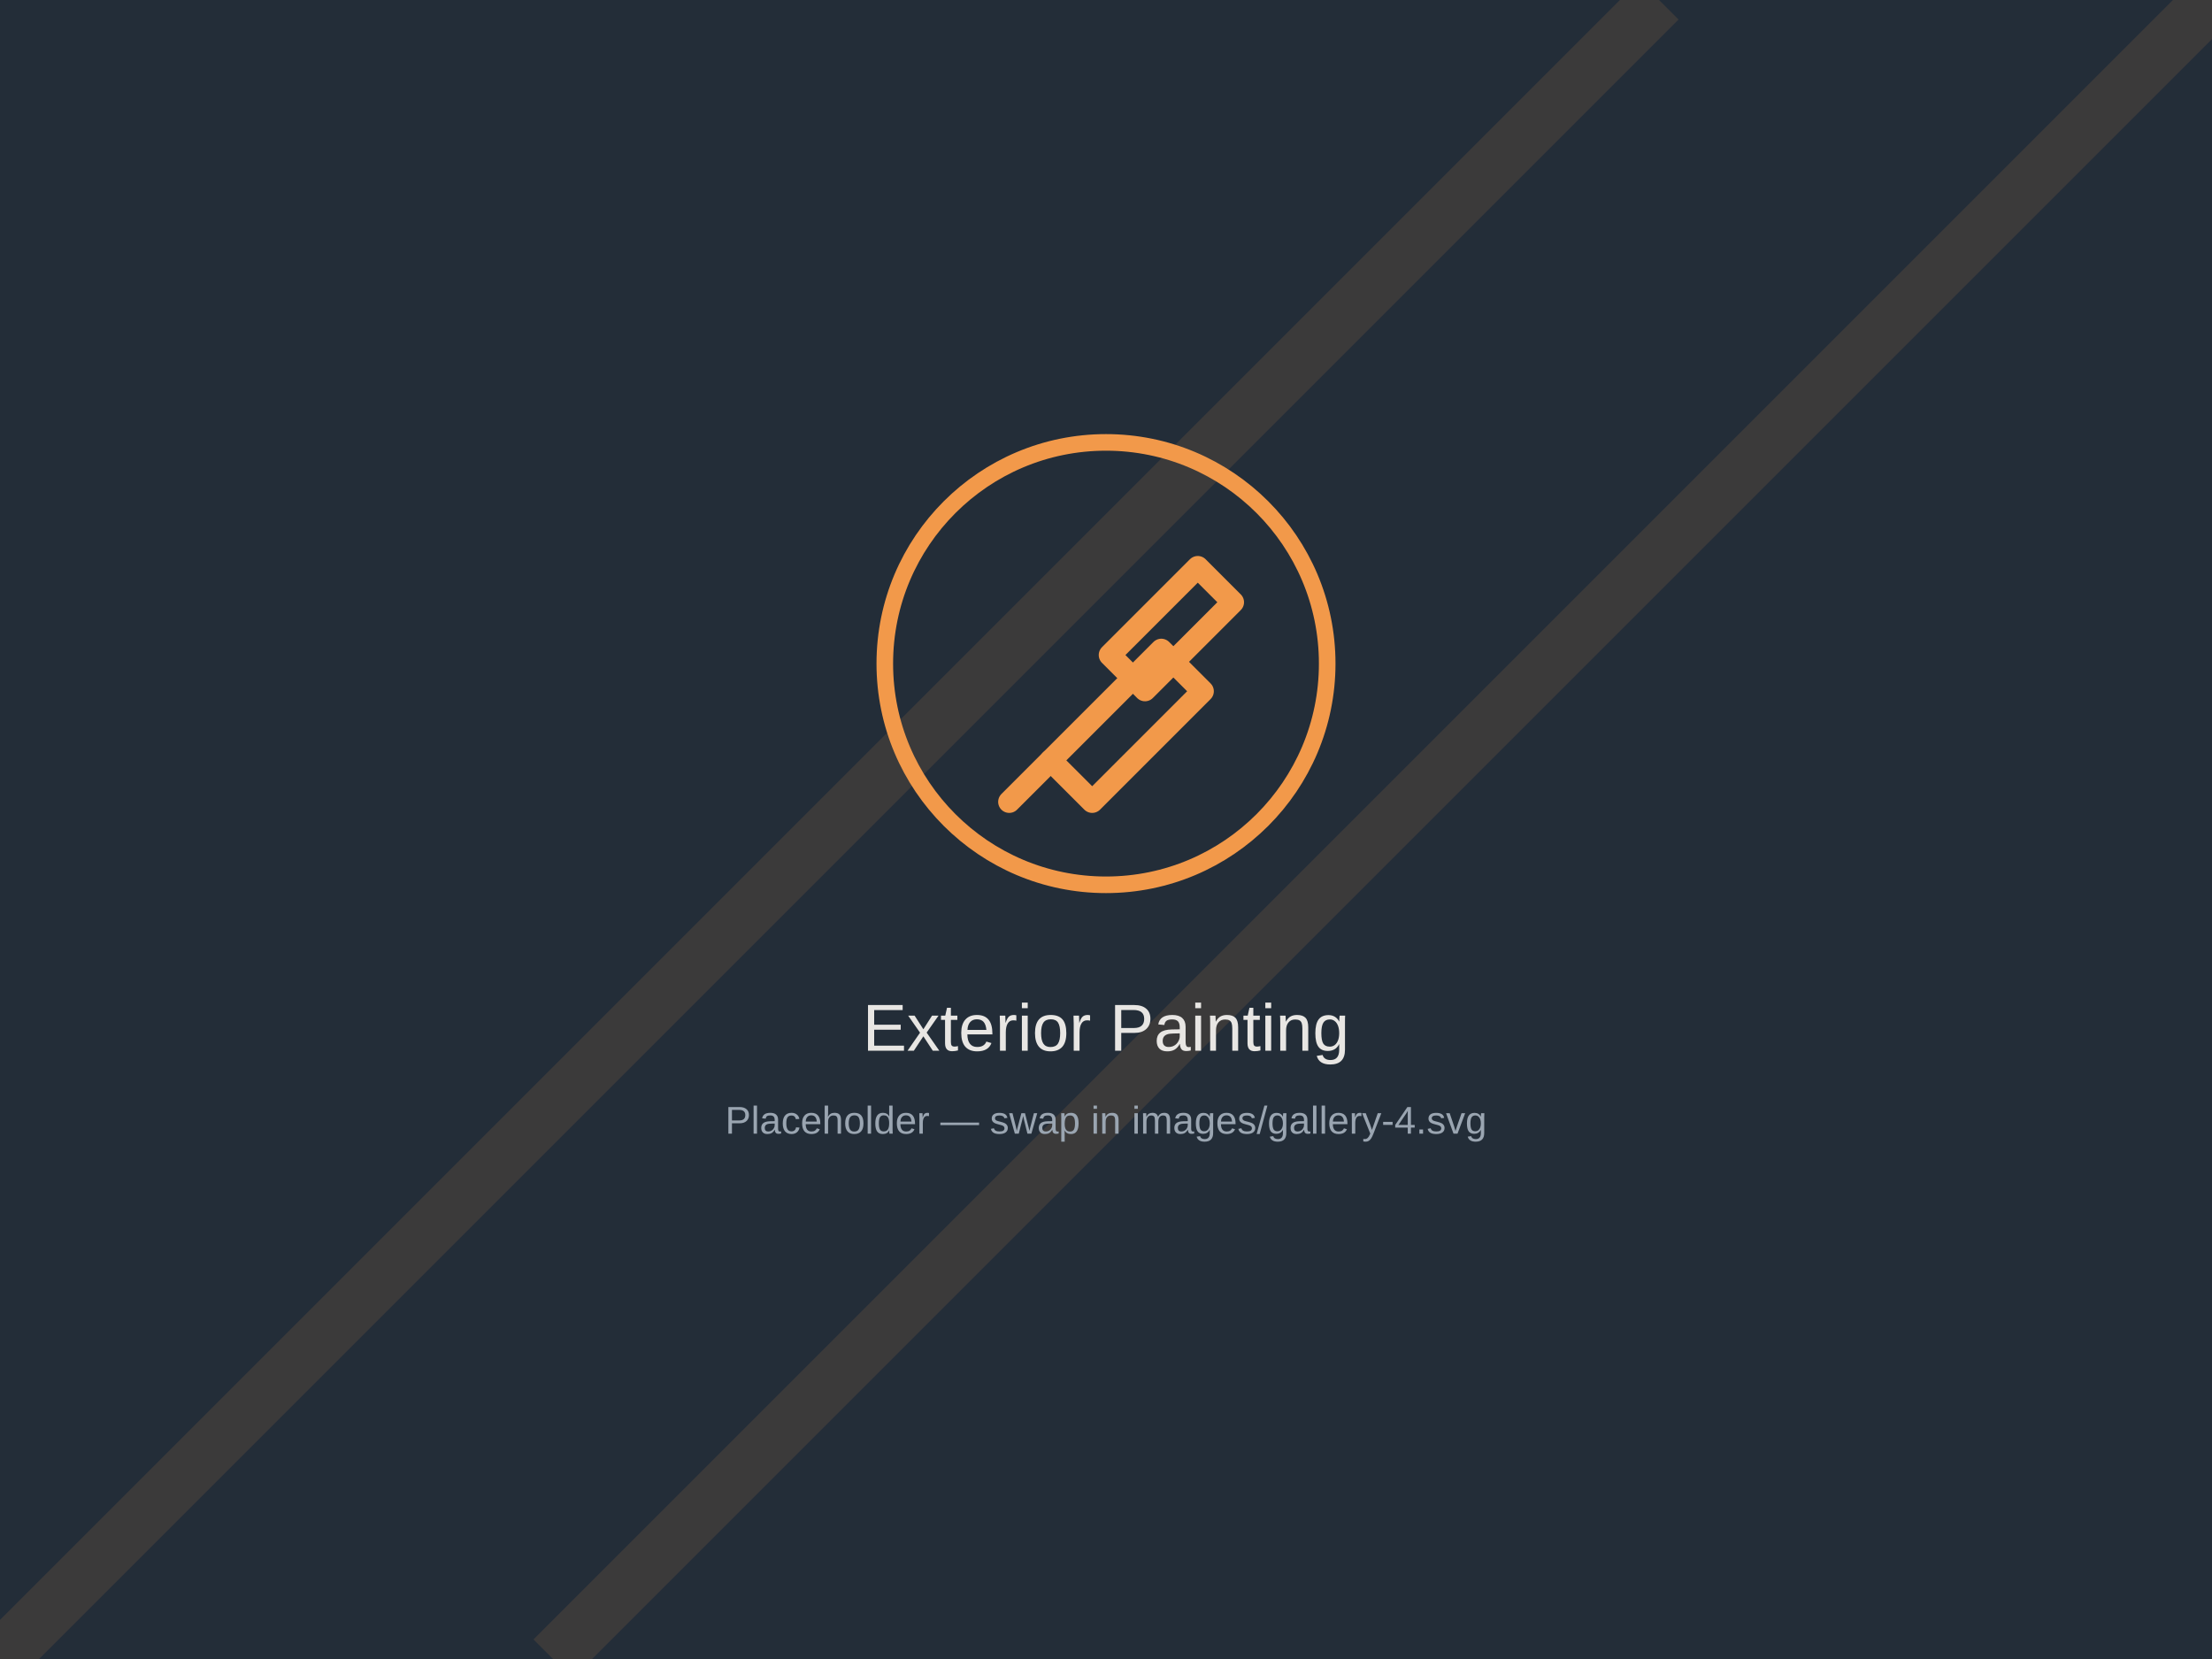
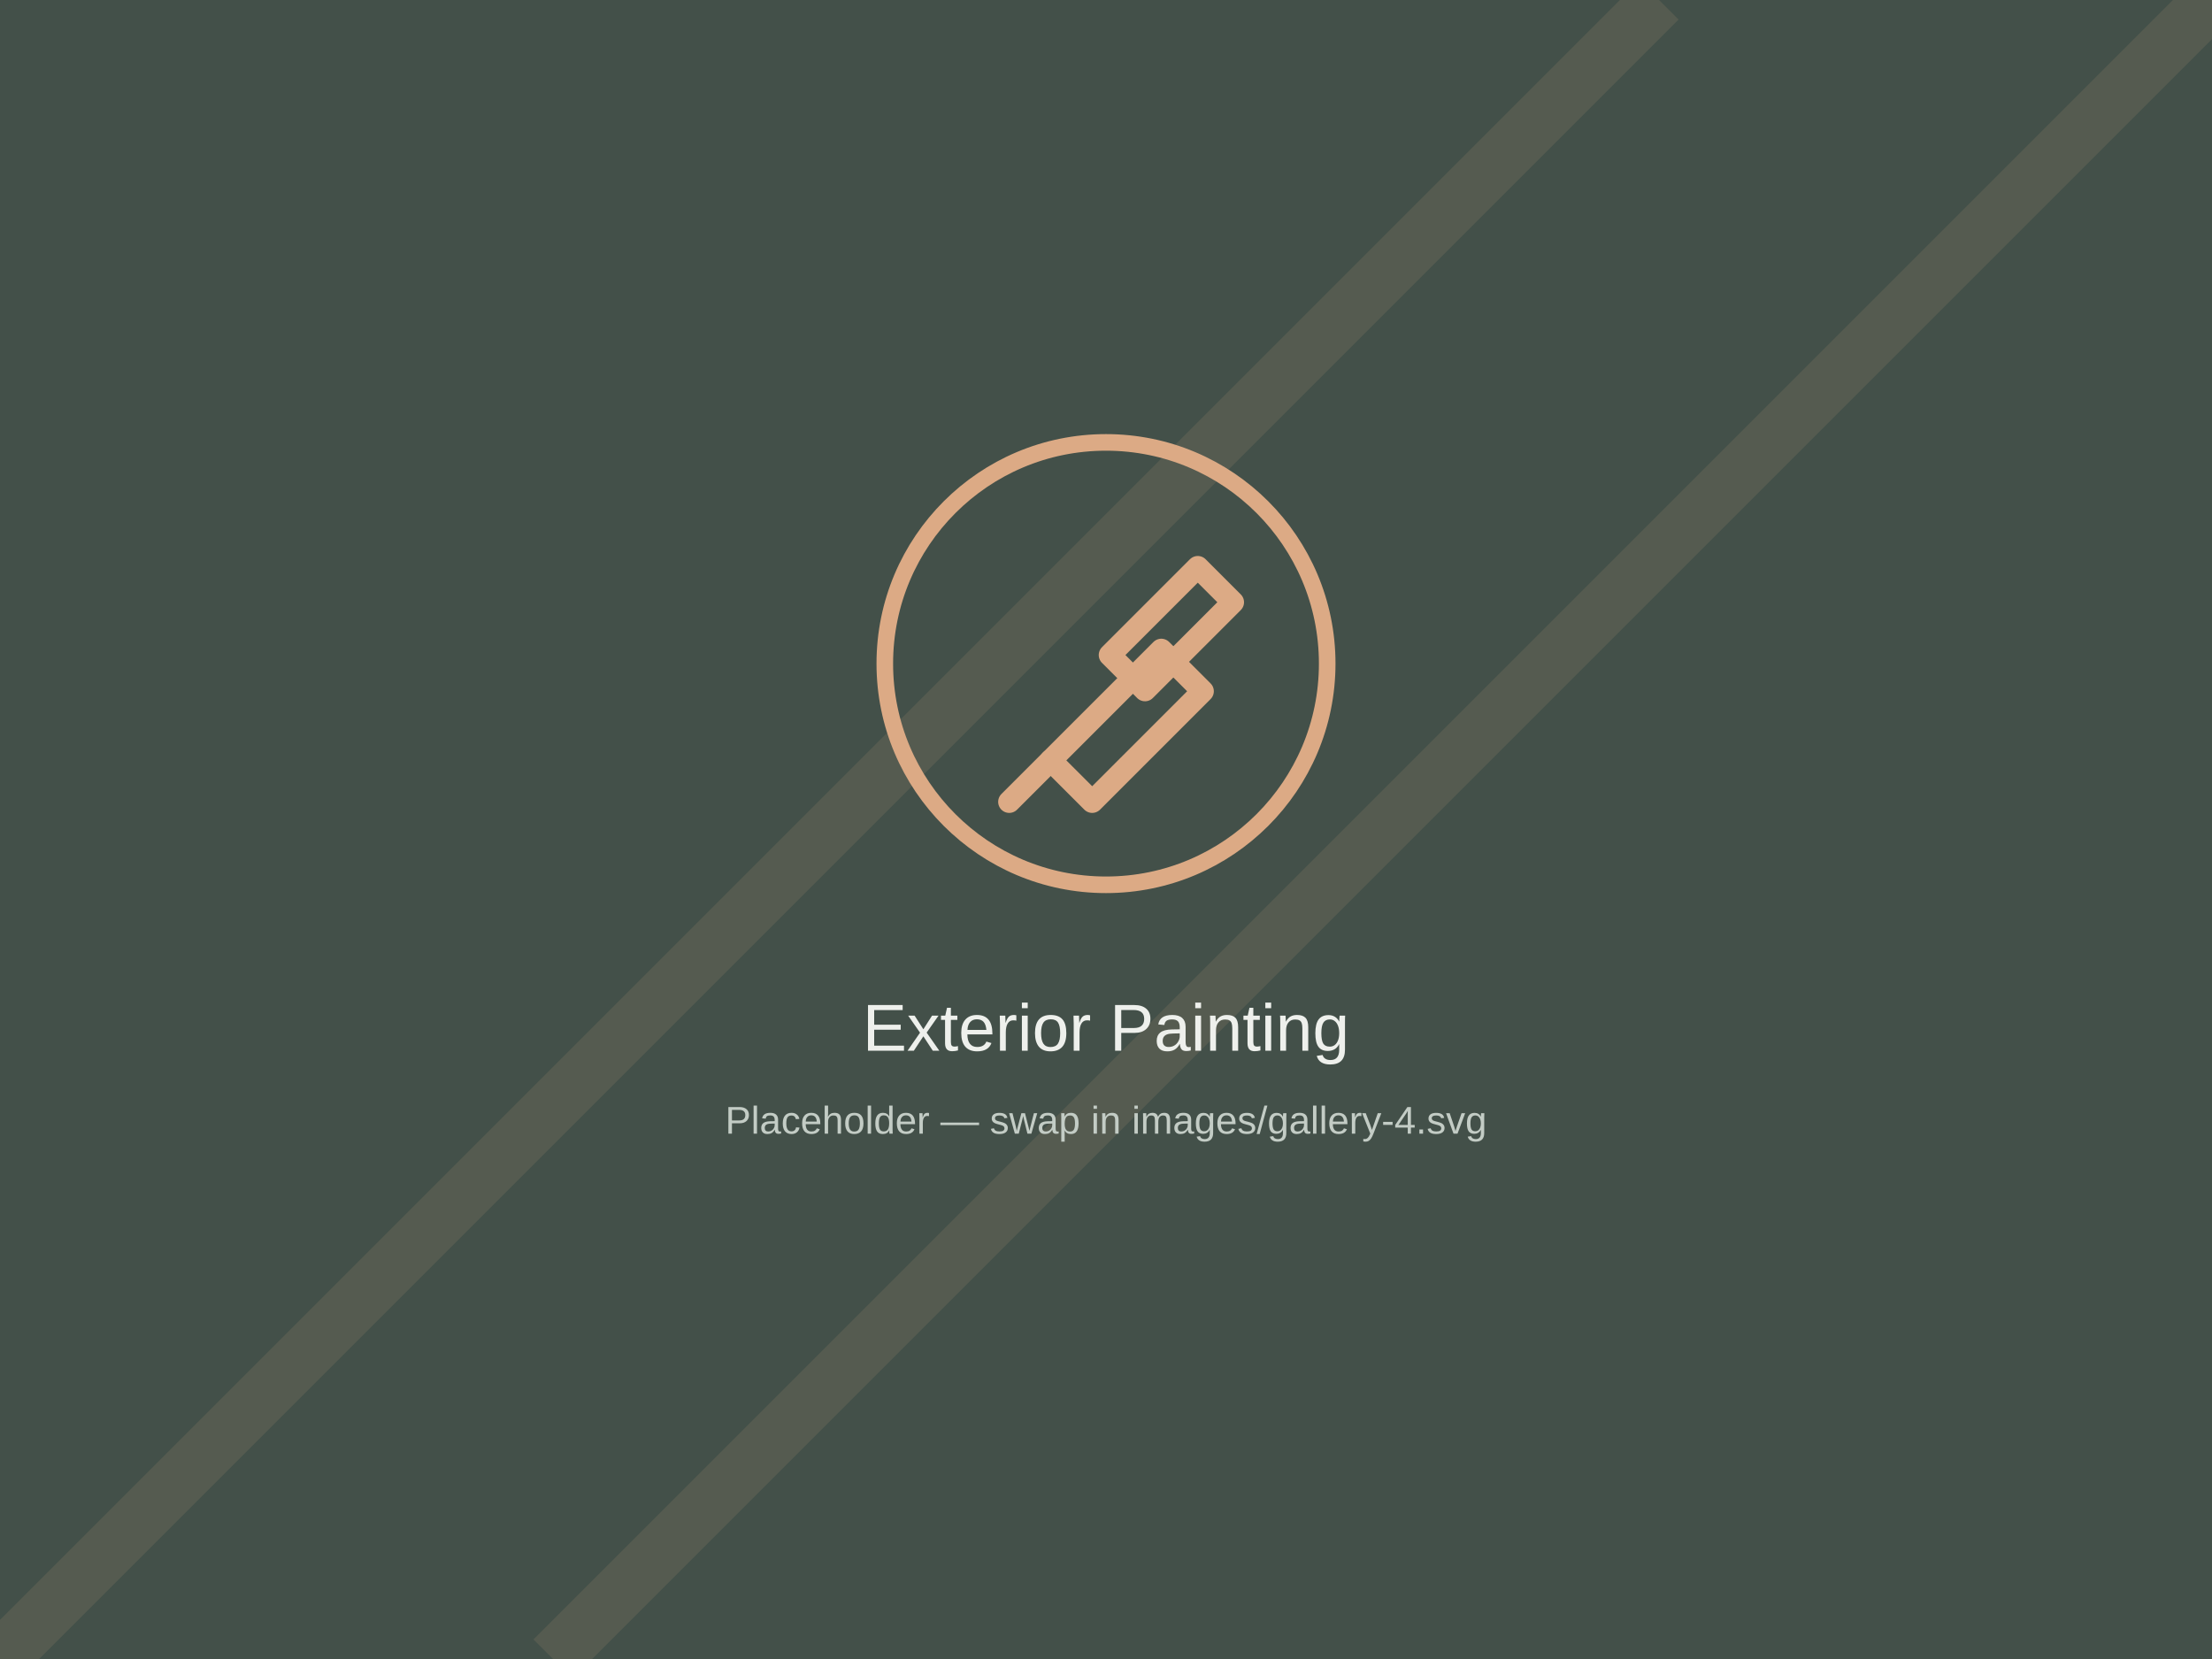
<svg xmlns="http://www.w3.org/2000/svg" viewBox="0 0 800 600" role="img" aria-label="Placeholder photo: exterior painting">
-   <rect width="800" height="600" fill="#232d38" />
-   <g opacity="0.12" stroke="#f2994a" stroke-width="20">
+   <rect width="800" height="600" fill="#435049" />
+   <g opacity="0.12" stroke="#dcaa85" stroke-width="20">
    <line x1="0" y1="600" x2="600" y2="0" />
    <line x1="200" y1="600" x2="800" y2="0" />
  </g>
-   <circle cx="400" cy="240" r="80" fill="none" stroke="#f2994a" stroke-width="6" />
-   <g stroke="#f2994a" stroke-width="8" fill="none" stroke-linecap="round" stroke-linejoin="round">
+   <circle cx="400" cy="240" r="80" fill="none" stroke="#dcaa85" stroke-width="6" />
+   <g stroke="#dcaa85" stroke-width="8" fill="none" stroke-linecap="round" stroke-linejoin="round">
    <path d="M380 275 l-15 15" />
    <path d="M380 275 l40 -40 l15 15 l-40 40 z" />
    <rect x="415" y="205" width="18" height="45" transform="rotate(45 424 227)" />
  </g>
-   <text x="400" y="380" text-anchor="middle" font-family="Arial, sans-serif" font-size="24" fill="#e8e6e3">Exterior Painting</text>
-   <text x="400" y="410" text-anchor="middle" font-family="Arial, sans-serif" font-size="14" fill="#9aa5b1">Placeholder — swap in images/gallery-4.svg</text>
+   <text x="400" y="380" text-anchor="middle" font-family="Arial, sans-serif" font-size="24" fill="#eef0ec">Exterior Painting</text>
+   <text x="400" y="410" text-anchor="middle" font-family="Arial, sans-serif" font-size="14" fill="#c3ccc5">Placeholder — swap in images/gallery-4.svg</text>
</svg>
